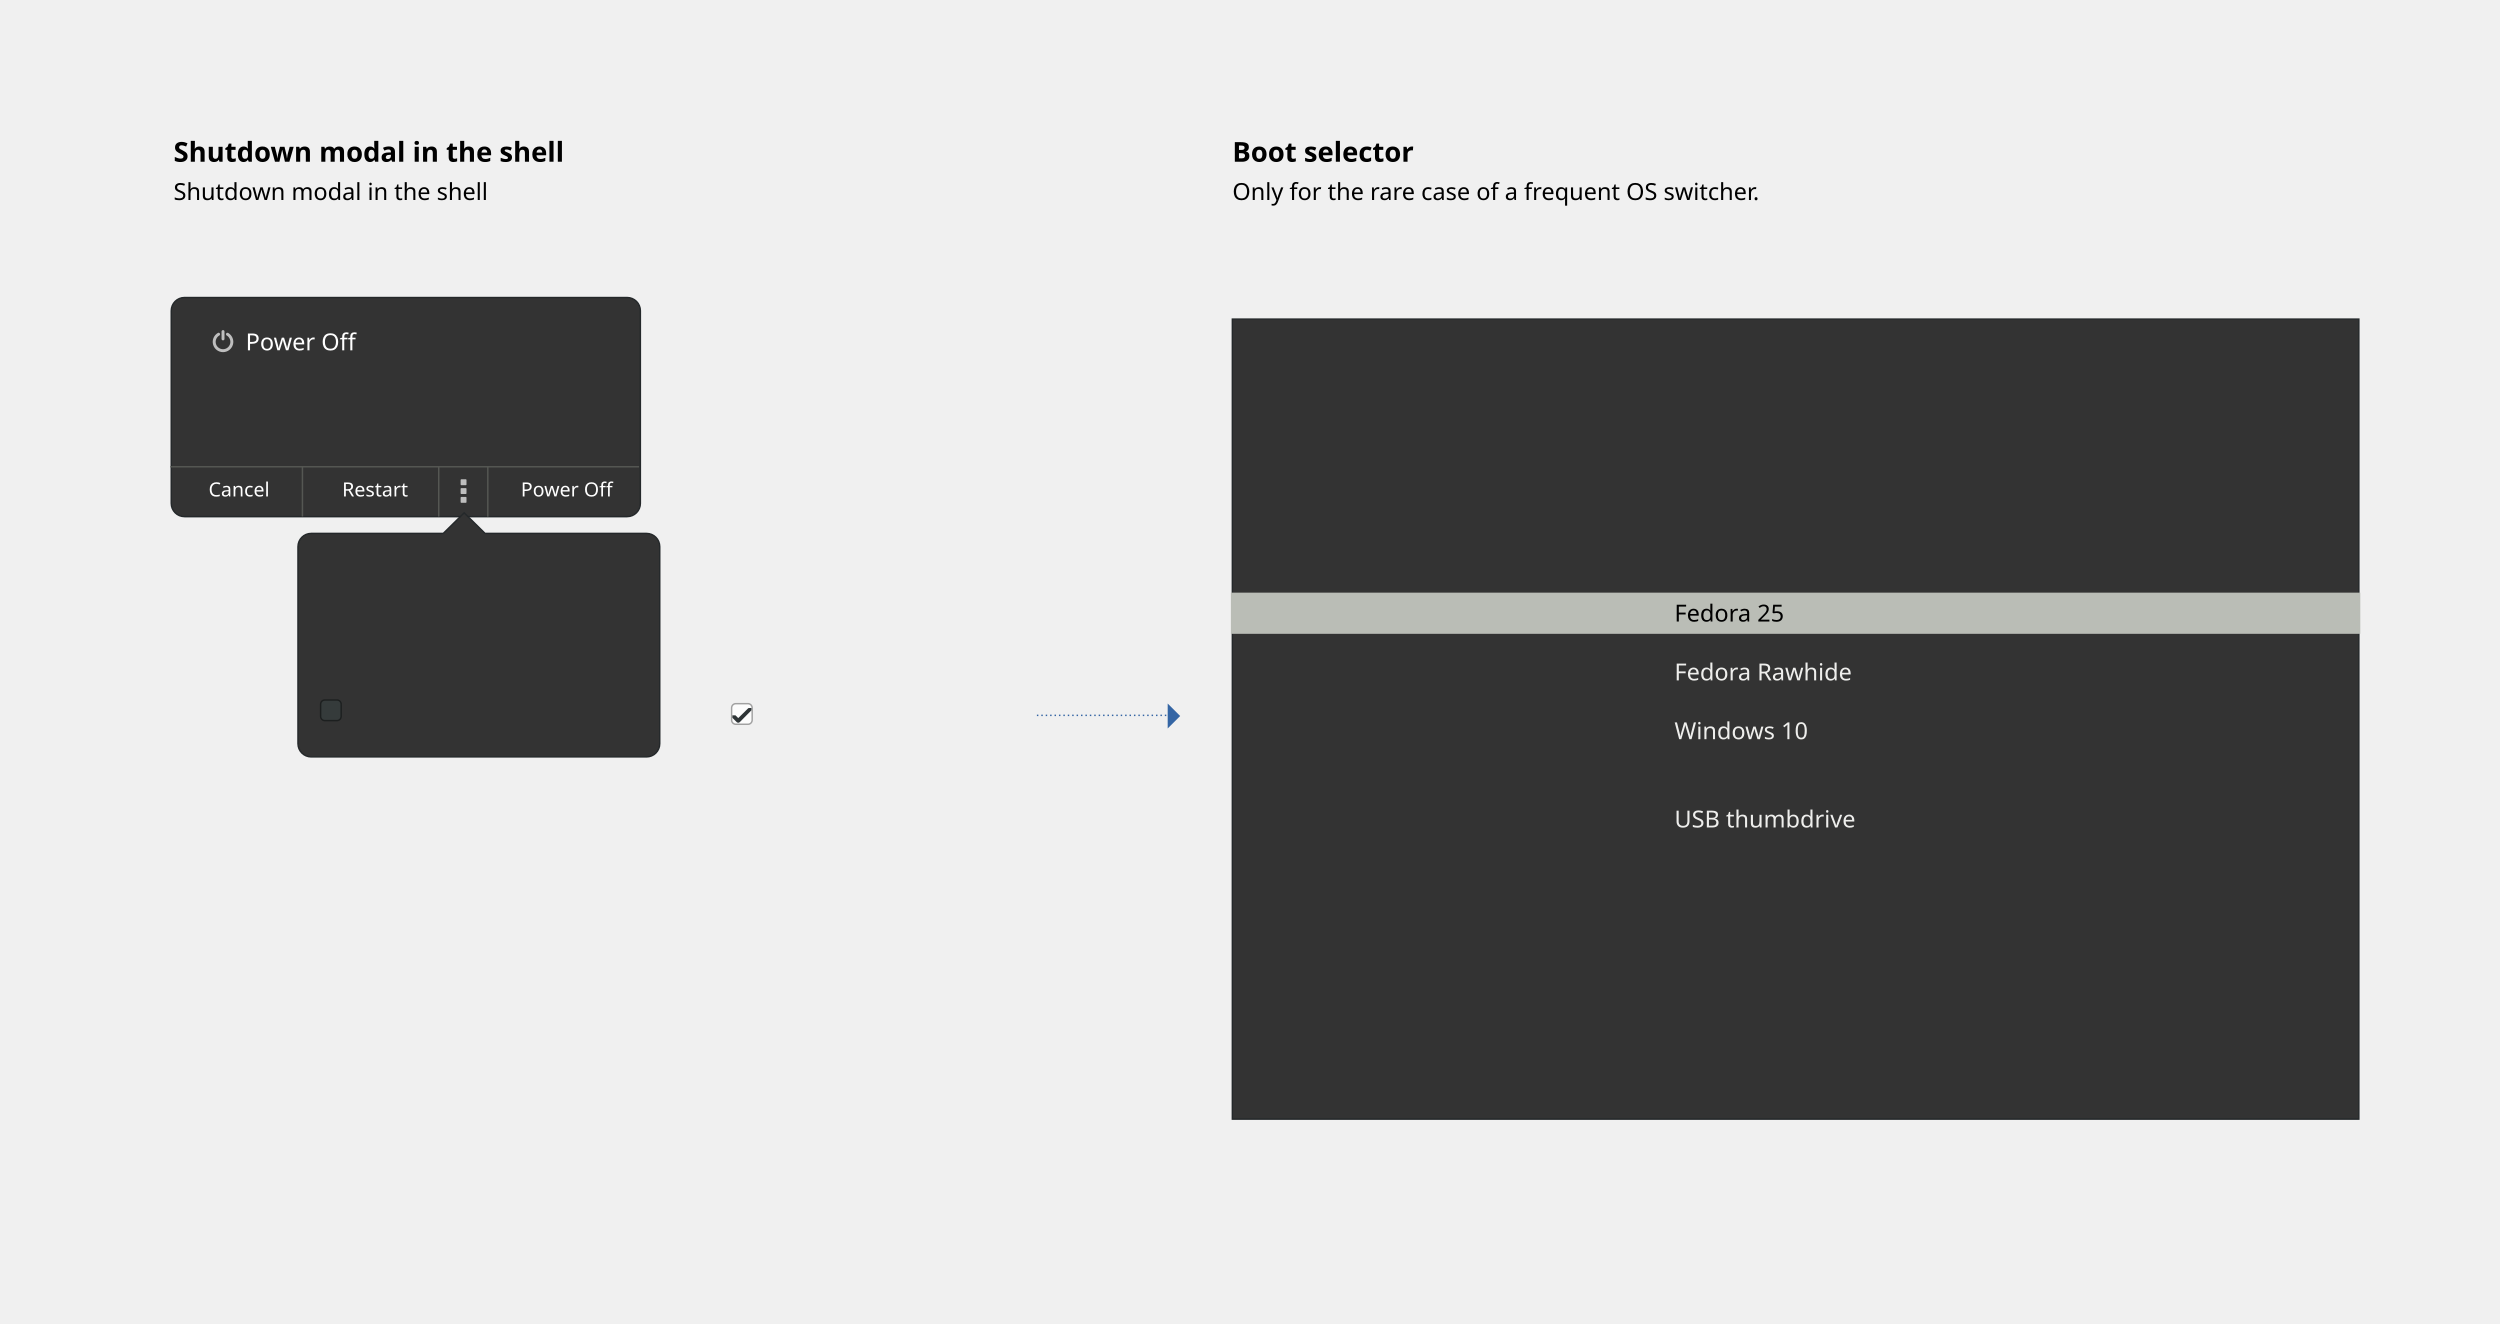
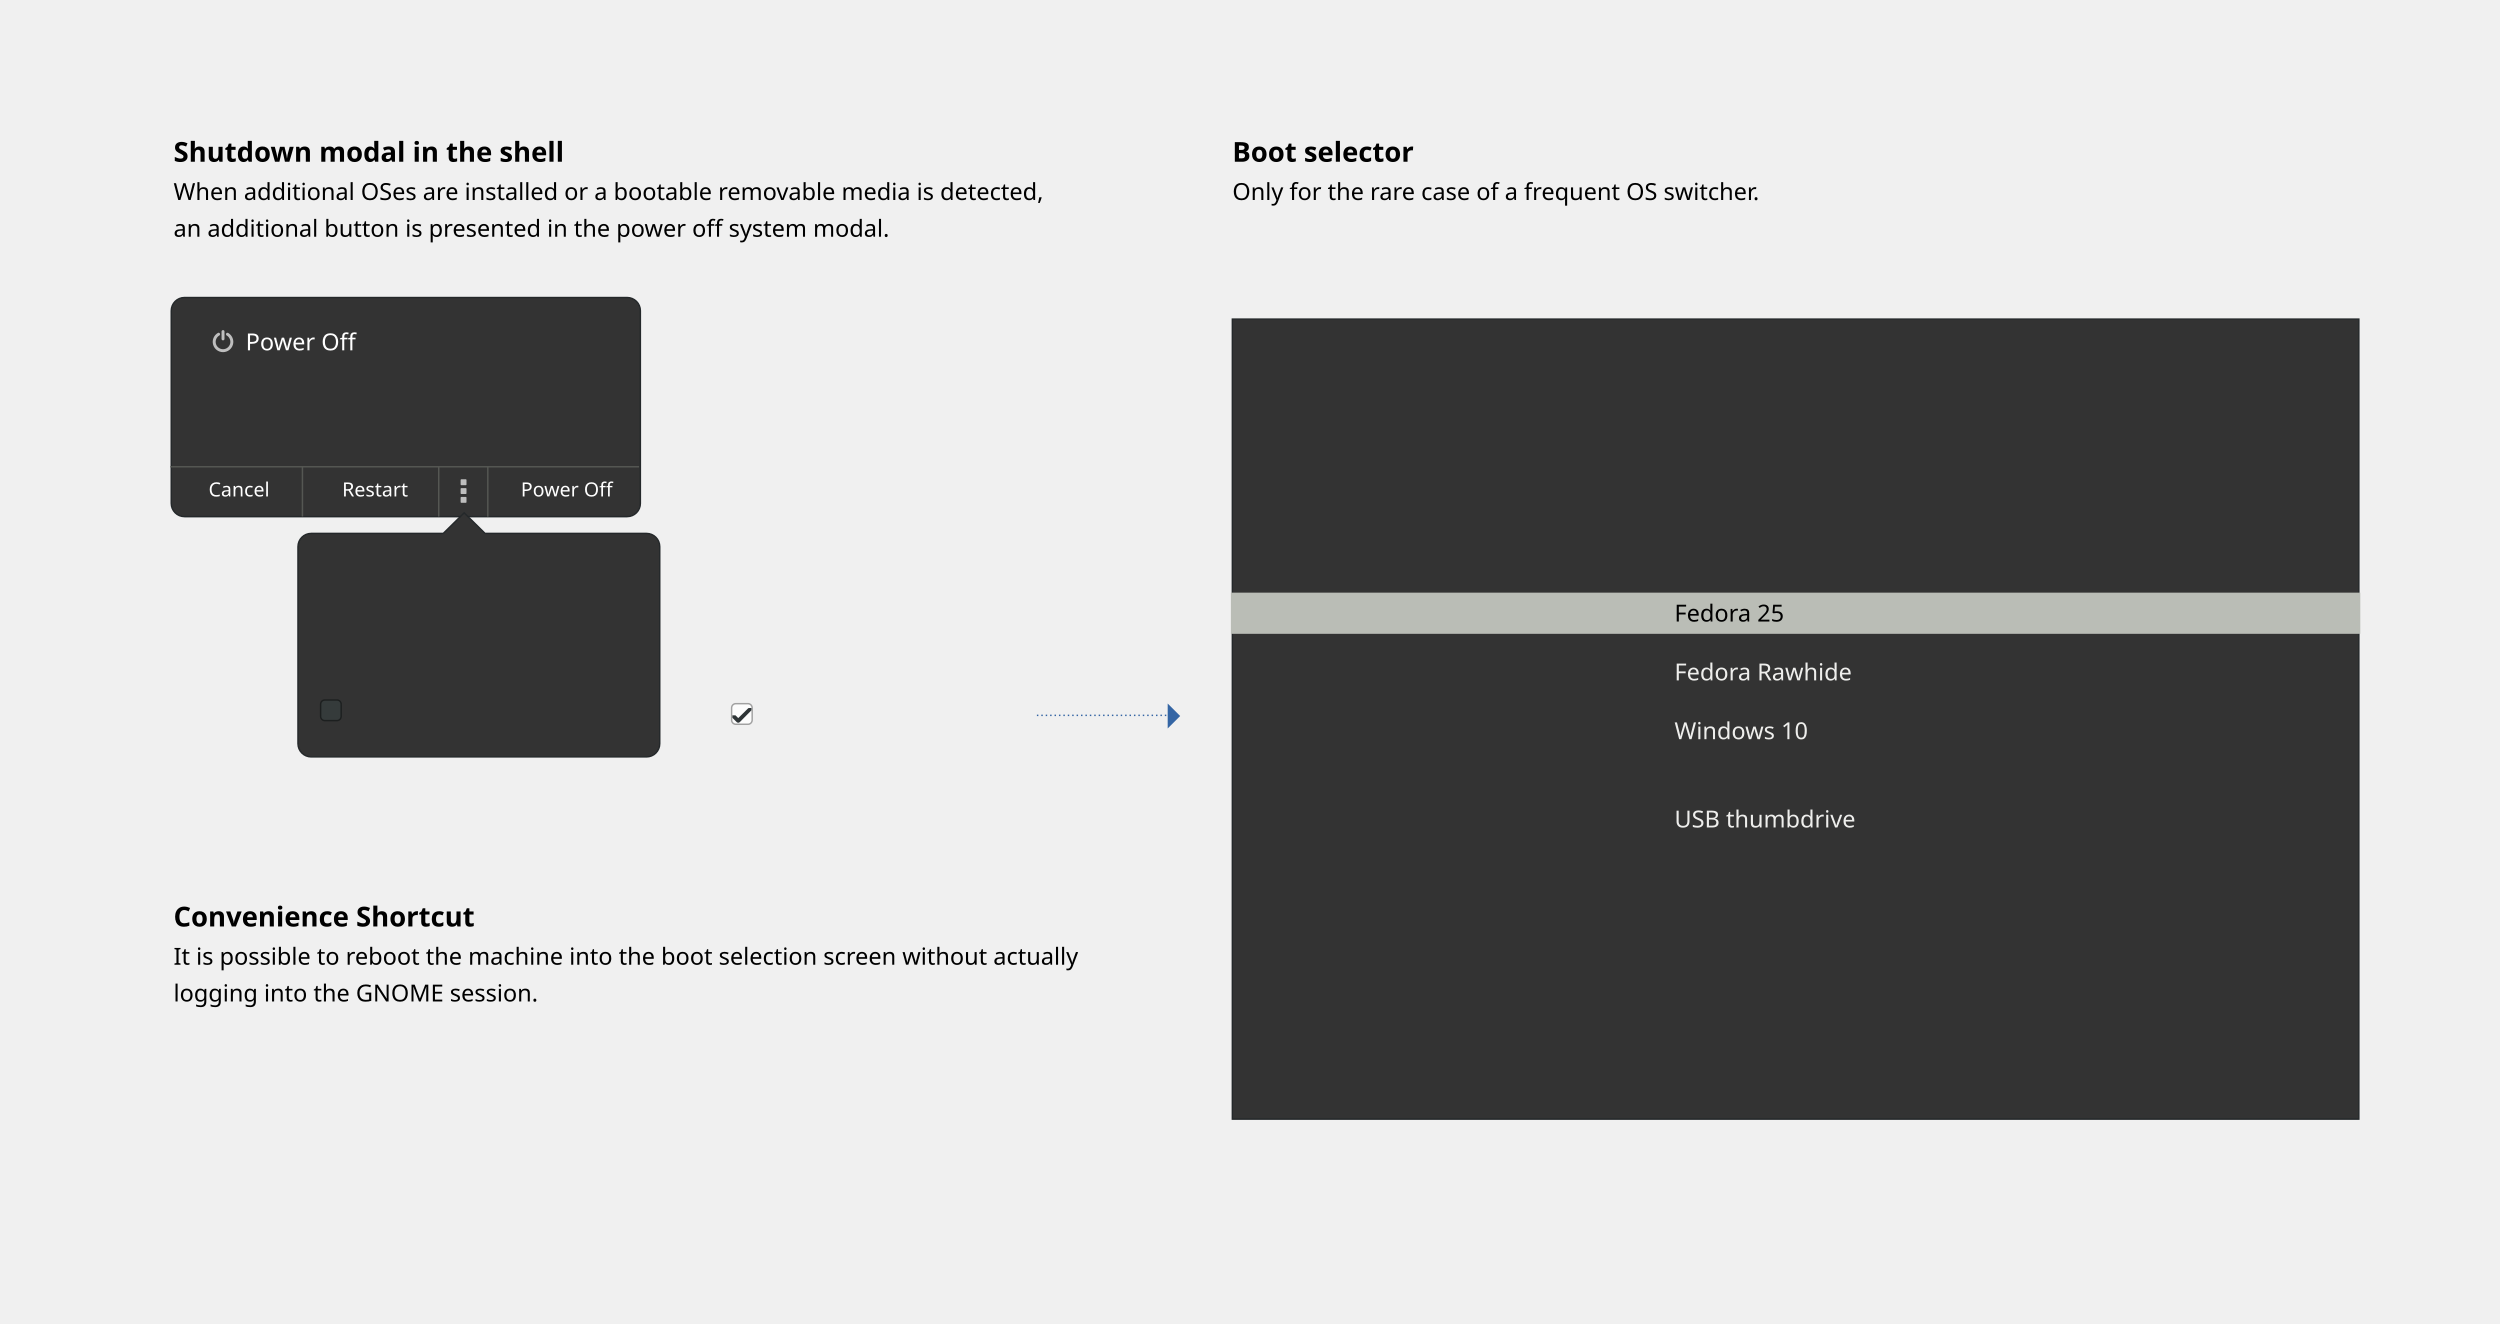
<svg xmlns="http://www.w3.org/2000/svg" xmlns:xlink="http://www.w3.org/1999/xlink" width="1700" height="900" id="svg5653" version="1.1" viewBox="0 0 1700 900">
  <defs id="defs5655">
    <clipPath id="clipPath6259-6-4">
      <rect style="color:#bebebe;display:inline;overflow:visible;visibility:visible;fill:#bebebe;fill-opacity:1;stroke:none;stroke-width:2;marker:none" width="1.876" height="4.873" id="rect6261-4-9" y="221.502" x="26.999" />
    </clipPath>
    <clipPath id="clipPath6265-33-4">
      <rect style="color:#bebebe;display:inline;overflow:visible;visibility:visible;fill:#bebebe;fill-opacity:1;fill-rule:nonzero;stroke:none;stroke-width:2;marker:none" width="2.898" height="5.216" id="rect6267-6-5" y="221.33" x="26.966" />
    </clipPath>
    <clipPath id="clipPath6279-6-1">
      <rect style="color:#bebebe;display:inline;overflow:visible;visibility:visible;fill:#bebebe;fill-opacity:1;fill-rule:nonzero;stroke:none;stroke-width:2;marker:none" width="3.825" height="6.375" id="rect6281-3-1" y="220.75" x="26.85" />
    </clipPath>
    <clipPath id="clipPath6259-6-4-6">
      <rect style="color:#bebebe;display:inline;overflow:visible;visibility:visible;fill:#bebebe;fill-opacity:1;stroke:none;stroke-width:2;marker:none" width="1.876" height="4.873" id="rect6261-4-9-9" y="221.502" x="26.999" />
    </clipPath>
    <clipPath id="clipPath6265-33-4-3">
      <rect style="color:#bebebe;display:inline;overflow:visible;visibility:visible;fill:#bebebe;fill-opacity:1;fill-rule:nonzero;stroke:none;stroke-width:2;marker:none" width="2.898" height="5.216" id="rect6267-6-5-6" y="221.33" x="26.966" />
    </clipPath>
    <clipPath id="clipPath6279-6-1-9">
      <rect style="color:#bebebe;display:inline;overflow:visible;visibility:visible;fill:#bebebe;fill-opacity:1;fill-rule:nonzero;stroke:none;stroke-width:2;marker:none" width="3.825" height="6.375" id="rect6281-3-1-8" y="220.75" x="26.85" />
    </clipPath>
    <linearGradient xlink:href="#linearGradient54928-6-8-0" id="linearGradient62977-8-4" gradientUnits="userSpaceOnUse" gradientTransform="matrix(1.591837,0,0,0.8571429,-256.5612,59.07143)" x1="479" y1="392" x2="479" y2="380" />
    <linearGradient id="linearGradient54928-6-8-0">
      <stop id="stop54930-6-8-0" offset="0" style="stop-color:#fefefe;stop-opacity:1" />
      <stop id="stop54932-2-2-7" offset="1" style="stop-color:#f1f1f1;stop-opacity:1" />
    </linearGradient>
    <linearGradient xlink:href="#linearGradient62991-9-6" id="linearGradient62979-8-1" gradientUnits="userSpaceOnUse" gradientTransform="matrix(1.306667,0,0,1,-197.6467,0)" x1="702.59" y1="484.494" x2="702.59" y2="507.427" />
    <linearGradient id="linearGradient62991-9-6">
      <stop style="stop-color:#589fe9;stop-opacity:1" offset="0" id="stop62993-6-9" />
      <stop style="stop-color:#a3cefe;stop-opacity:1" offset="1" id="stop62995-1-6" />
    </linearGradient>
    <linearGradient xlink:href="#linearGradient62852-6-5" id="linearGradient62981-1-1" gradientUnits="userSpaceOnUse" gradientTransform="matrix(1.285714,0,0,1,-233.4286,0)" x1="740" y1="486.105" x2="740" y2="505.32" />
    <linearGradient id="linearGradient62852-6-5">
      <stop id="stop62854-6-7" offset="0" style="stop-color:#ffffff;stop-opacity:1" />
      <stop style="stop-color:#eeeeec;stop-opacity:1" offset="0.977" id="stop62858-8-0" />
      <stop id="stop62860-5-3" offset="1" style="stop-color:#f5f5f4;stop-opacity:1" />
    </linearGradient>
    <linearGradient xlink:href="#linearGradient54928-6-8-0" id="linearGradient6173" gradientUnits="userSpaceOnUse" gradientTransform="matrix(1.591837,0,0,0.8571429,-256.5612,59.07143)" x1="479" y1="392" x2="479" y2="380" />
    <linearGradient xlink:href="#linearGradient62991-9-6" id="linearGradient6175" gradientUnits="userSpaceOnUse" gradientTransform="matrix(1.306667,0,0,1,-197.6467,0)" x1="702.59" y1="484.494" x2="702.59" y2="507.427" />
    <linearGradient xlink:href="#linearGradient62852-6-5" id="linearGradient6177" gradientUnits="userSpaceOnUse" gradientTransform="matrix(1.285714,0,0,1,-233.4286,0)" x1="740" y1="486.105" x2="740" y2="505.32" />
  </defs>
  <g id="layer1" transform="translate(0,-152.3622)">
    <rect ry="9" rx="9" y="354.672" x="116.45" height="149" width="319" id="rect18063" style="display:inline;opacity:1;fill:#333333;fill-opacity:1;stroke:#24282a;stroke-width:1;stroke-linecap:butt;stroke-linejoin:miter;stroke-miterlimit:4;stroke-dasharray:none;stroke-dashoffset:0;stroke-opacity:1" />
    <flowRoot xml:space="preserve" id="flowRoot16671" style="color:#000000;font-style:normal;font-variant:normal;font-weight:normal;font-stretch:normal;font-size:13.333px;line-height:25px;font-family:Cantarell;-inkscape-font-specification:'Cantarell, Normal';font-variant-ligatures:normal;font-variant-caps:normal;font-variant-numeric:normal;font-feature-settings:normal;text-indent:0;text-align:start;text-decoration:none;text-decoration-line:none;letter-spacing:0px;word-spacing:0px;text-transform:none;writing-mode:lr-tb;direction:ltr;baseline-shift:baseline;text-anchor:start;display:inline;overflow:visible;visibility:visible;fill:#eeeeec;fill-opacity:1;fill-rule:nonzero;stroke:none;stroke-width:1;stroke-linecap:butt;stroke-linejoin:miter;stroke-opacity:1;marker:none;marker-start:none;marker-mid:none;marker-end:none;enable-background:accumulate" transform="translate(-131.7948,225.4075)">
      <flowRegion id="flowRegion16673" style="font-style:normal;font-variant:normal;font-weight:normal;font-stretch:normal;font-size:13.333px;font-family:Cantarell;-inkscape-font-specification:'Cantarell, Normal';font-variant-ligatures:normal;font-variant-caps:normal;font-variant-numeric:normal;font-feature-settings:normal;text-align:start;writing-mode:lr-tb;text-anchor:start;fill:#eeeeec">
        <rect id="rect16675" width="265.825" height="57.277" x="276.105" y="173.359" style="font-style:normal;font-variant:normal;font-weight:normal;font-stretch:normal;font-size:13.333px;font-family:Cantarell;-inkscape-font-specification:'Cantarell, Normal';font-variant-ligatures:normal;font-variant-caps:normal;font-variant-numeric:normal;font-feature-settings:normal;text-align:start;writing-mode:lr-tb;text-anchor:start;fill:#eeeeec" />
      </flowRegion>
      <flowPara id="flowPara16677">This system will power off automatically in 60 seconds.</flowPara>
    </flowRoot>
    <g style="display:inline" id="g4692-3" transform="translate(103.6535,-311.1787)">
      <rect width="16" height="16" rx="0.144" ry="0.151" x="40" y="688" id="rect10837-3-0" style="color:#bebebe;display:inline;overflow:visible;visibility:visible;fill:none;stroke:none;stroke-width:1;marker:none;enable-background:new" />
      <path style="color:#000000;display:inline;overflow:visible;visibility:visible;fill:none;stroke:#bebebe;stroke-width:2.334;stroke-linecap:round;stroke-miterlimit:4;stroke-dasharray:none;stroke-opacity:1;marker:none;enable-background:accumulate" id="path3869-2" d="m 51.523,689.951 a 7,7 0 0 1 3.233,7.878 7,7 0 0 1 -6.767,5.17 7,7 0 0 1 -6.752,-5.19 7,7 0 0 1 3.256,-7.869" transform="matrix(0.8569427,0,0,0.8571428,6.866749,99.42864)" />
      <path style="fill:none;stroke:#bebebe;stroke-width:2;stroke-linecap:round;stroke-linejoin:miter;stroke-miterlimit:4;stroke-dasharray:none;stroke-opacity:1" d="m 48,689 v 5" id="path4710" />
    </g>
    <text xml:space="preserve" style="color:#000000;font-style:normal;font-variant:normal;font-weight:normal;font-stretch:normal;font-size:16px;line-height:25px;font-family:Cantarell;-inkscape-font-specification:Cantarell;text-indent:0;text-align:start;text-decoration:none;text-decoration-line:none;letter-spacing:0px;word-spacing:0px;text-transform:none;writing-mode:lr-tb;direction:ltr;baseline-shift:baseline;text-anchor:start;display:inline;overflow:visible;visibility:visible;fill:#ffffff;fill-opacity:1;fill-rule:nonzero;stroke:none;stroke-width:1;stroke-linecap:butt;stroke-linejoin:miter;stroke-opacity:1;marker:none;marker-start:none;marker-mid:none;marker-end:none;enable-background:accumulate" x="167.043" y="390.581" id="text23227">
      <tspan id="tspan23225" x="167.043" y="390.581">Power Off</tspan>
    </text>
    <text xml:space="preserve" style="color:#000000;font-style:normal;font-variant:normal;font-weight:normal;font-stretch:normal;font-size:13.333px;line-height:25px;font-family:Cantarell;-inkscape-font-specification:'Cantarell, Normal';font-variant-ligatures:normal;font-variant-caps:normal;font-variant-numeric:normal;font-feature-settings:normal;text-indent:0;text-align:start;text-decoration:none;text-decoration-line:none;letter-spacing:0px;word-spacing:0px;text-transform:none;writing-mode:lr-tb;direction:ltr;baseline-shift:baseline;text-anchor:start;display:inline;overflow:visible;visibility:visible;fill:#ffffff;fill-opacity:1;fill-rule:nonzero;stroke:none;stroke-width:1;stroke-linecap:butt;stroke-linejoin:miter;stroke-opacity:1;marker:none;marker-start:none;marker-mid:none;marker-end:none;enable-background:accumulate" x="141.809" y="489.948" id="text23233">
      <tspan id="tspan23231" x="141.809" y="489.948">Cancel</tspan>
    </text>
    <text id="text23237" y="489.948" x="232.662" style="color:#000000;font-style:normal;font-variant:normal;font-weight:normal;font-stretch:normal;font-size:13.333px;line-height:25px;font-family:Cantarell;-inkscape-font-specification:'Cantarell, Normal';font-variant-ligatures:normal;font-variant-caps:normal;font-variant-numeric:normal;font-feature-settings:normal;text-indent:0;text-align:start;text-decoration:none;text-decoration-line:none;letter-spacing:0px;word-spacing:0px;text-transform:none;writing-mode:lr-tb;direction:ltr;baseline-shift:baseline;text-anchor:start;display:inline;overflow:visible;visibility:visible;fill:#ffffff;fill-opacity:1;fill-rule:nonzero;stroke:none;stroke-width:1;stroke-linecap:butt;stroke-linejoin:miter;stroke-opacity:1;marker:none;marker-start:none;marker-mid:none;marker-end:none;enable-background:accumulate" xml:space="preserve">
      <tspan y="489.948" x="232.662" id="tspan23235">Restart</tspan>
    </text>
    <text xml:space="preserve" style="color:#000000;font-style:normal;font-variant:normal;font-weight:normal;font-stretch:normal;font-size:13.333px;line-height:25px;font-family:Cantarell;-inkscape-font-specification:'Cantarell, Normal';font-variant-ligatures:normal;font-variant-caps:normal;font-variant-numeric:normal;font-feature-settings:normal;text-indent:0;text-align:start;text-decoration:none;text-decoration-line:none;letter-spacing:0px;word-spacing:0px;text-transform:none;writing-mode:lr-tb;direction:ltr;baseline-shift:baseline;text-anchor:start;display:inline;overflow:visible;visibility:visible;fill:#ffffff;fill-opacity:1;fill-rule:nonzero;stroke:none;stroke-width:1;stroke-linecap:butt;stroke-linejoin:miter;stroke-opacity:1;marker:none;marker-start:none;marker-mid:none;marker-end:none;enable-background:accumulate" x="354.168" y="489.948" id="text23241">
      <tspan id="tspan23239" x="354.168" y="489.948">Power Off</tspan>
    </text>
    <g id="g20586" transform="translate(287.2238,202.276)" style="display:inline">
      <rect style="color:#bebebe;display:inline;overflow:visible;visibility:visible;fill:none;stroke:none;stroke-width:1;marker:none" id="rect20588" width="16" height="16" x="20" y="276" />
      <rect style="color:#000000;display:inline;overflow:visible;visibility:visible;fill:#bebebe;fill-opacity:1;fill-rule:nonzero;stroke:none;stroke-width:1;marker:none;enable-background:new" id="rect20592" width="4" height="4" x="26" y="276" rx="0.385" ry="0.502" />
      <rect ry="0.502" rx="0.385" y="282" x="26" height="4" width="4" id="rect16730" style="color:#000000;display:inline;overflow:visible;visibility:visible;fill:#bebebe;fill-opacity:1;fill-rule:nonzero;stroke:none;stroke-width:1;marker:none;enable-background:new" />
      <rect style="color:#000000;display:inline;overflow:visible;visibility:visible;fill:#bebebe;fill-opacity:1;fill-rule:nonzero;stroke:none;stroke-width:1;marker:none;enable-background:new" id="rect16732" width="4" height="4" x="26" y="288" rx="0.385" ry="0.502" />
    </g>
    <g transform="translate(-133.7948,88.01726)" id="g23280" style="stroke:#555753">
      <path id="path23229" d="M 249.67,381.747 H 568.365" style="color:#000000;clip-rule:nonzero;display:inline;overflow:visible;visibility:visible;opacity:1;isolation:auto;mix-blend-mode:normal;color-interpolation:sRGB;color-interpolation-filters:linearRGB;solid-color:#000000;solid-opacity:1;fill:#ffffff;fill-opacity:1;fill-rule:nonzero;stroke:#555753;stroke-width:1;stroke-linecap:butt;stroke-linejoin:miter;stroke-miterlimit:4;stroke-dasharray:none;stroke-dashoffset:0;stroke-opacity:1;marker:none;marker-start:none;marker-mid:none;marker-end:none;paint-order:normal;color-rendering:auto;image-rendering:auto;shape-rendering:auto;text-rendering:auto;enable-background:accumulate" />
      <path id="path23270" d="M 339.456,381.724 V 415.54" style="color:#000000;clip-rule:nonzero;display:inline;overflow:visible;visibility:visible;opacity:1;isolation:auto;mix-blend-mode:normal;color-interpolation:sRGB;color-interpolation-filters:linearRGB;solid-color:#000000;solid-opacity:1;fill:#ffffff;fill-opacity:1;fill-rule:nonzero;stroke:#555753;stroke-width:1;stroke-linecap:butt;stroke-linejoin:miter;stroke-miterlimit:4;stroke-dasharray:none;stroke-dashoffset:0;stroke-opacity:1;marker:none;marker-start:none;marker-mid:none;marker-end:none;paint-order:normal;color-rendering:auto;image-rendering:auto;shape-rendering:auto;text-rendering:auto;enable-background:accumulate" />
      <path id="path23272" d="M 432.145,381.789 V 415.605" style="color:#000000;clip-rule:nonzero;display:inline;overflow:visible;visibility:visible;opacity:1;isolation:auto;mix-blend-mode:normal;color-interpolation:sRGB;color-interpolation-filters:linearRGB;solid-color:#000000;solid-opacity:1;fill:#ffffff;fill-opacity:1;fill-rule:nonzero;stroke:#555753;stroke-width:1;stroke-linecap:butt;stroke-linejoin:miter;stroke-miterlimit:4;stroke-dasharray:none;stroke-dashoffset:0;stroke-opacity:1;marker:none;marker-start:none;marker-mid:none;marker-end:none;paint-order:normal;color-rendering:auto;image-rendering:auto;shape-rendering:auto;text-rendering:auto;enable-background:accumulate" />
      <path id="path23274" d="m 465.502,381.724 v 33.946" style="color:#000000;clip-rule:nonzero;display:inline;overflow:visible;visibility:visible;opacity:1;isolation:auto;mix-blend-mode:normal;color-interpolation:sRGB;color-interpolation-filters:linearRGB;solid-color:#000000;solid-opacity:1;fill:#ffffff;fill-opacity:1;fill-rule:nonzero;stroke:#555753;stroke-width:1;stroke-linecap:butt;stroke-linejoin:miter;stroke-miterlimit:4;stroke-dasharray:none;stroke-dashoffset:0;stroke-opacity:1;marker:none;marker-start:none;marker-mid:none;marker-end:none;paint-order:normal;color-rendering:auto;image-rendering:auto;shape-rendering:auto;text-rendering:auto;enable-background:accumulate" />
    </g>
    <path id="path22544" d="M 439.625,515.084 H 329.824 l -14.199,-14 -14.199,14 h -89.802 c -4.986,0 -9,4.014 -9,9 V 658.053 c 0,4.986 4.014,9 9,9 h 228 c 4.986,0 9,-4.014 9,-9 V 524.084 c 0,-4.986 -4.014,-9 -9,-9 z" style="display:inline;opacity:1;fill:#333333;fill-opacity:1;stroke:#24282a;stroke-width:1;stroke-linecap:butt;stroke-linejoin:miter;stroke-miterlimit:4;stroke-dasharray:none;stroke-dashoffset:0;stroke-opacity:1" />
    <flowRoot transform="translate(-31.79484,450.4075)" style="color:#000000;font-style:normal;font-variant:normal;font-weight:normal;font-stretch:normal;font-size:13.333px;line-height:25px;font-family:Cantarell;-inkscape-font-specification:'Cantarell, Normal';font-variant-ligatures:normal;font-variant-caps:normal;font-variant-numeric:normal;font-feature-settings:normal;text-indent:0;text-align:start;text-decoration:none;text-decoration-line:none;letter-spacing:0px;word-spacing:0px;text-transform:none;writing-mode:lr-tb;direction:ltr;baseline-shift:baseline;text-anchor:start;display:inline;overflow:visible;visibility:visible;fill:#eeeeec;fill-opacity:1;fill-rule:nonzero;stroke:none;stroke-width:1;stroke-linecap:butt;stroke-linejoin:miter;stroke-opacity:1;marker:none;marker-start:none;marker-mid:none;marker-end:none;enable-background:accumulate" id="flowRoot23413" xml:space="preserve">
      <flowRegion style="font-style:normal;font-variant:normal;font-weight:normal;font-stretch:normal;font-size:13.333px;font-family:Cantarell;-inkscape-font-specification:'Cantarell, Normal';font-variant-ligatures:normal;font-variant-caps:normal;font-variant-numeric:normal;font-feature-settings:normal;text-align:start;writing-mode:lr-tb;text-anchor:start;fill:#eeeeec" id="flowRegion23409">
        <rect style="font-style:normal;font-variant:normal;font-weight:normal;font-stretch:normal;font-size:13.333px;font-family:Cantarell;-inkscape-font-specification:'Cantarell, Normal';font-variant-ligatures:normal;font-variant-caps:normal;font-variant-numeric:normal;font-feature-settings:normal;text-align:start;writing-mode:lr-tb;text-anchor:start;fill:#eeeeec" y="173.359" x="276.105" height="57.277" width="265.825" id="rect23407" />
      </flowRegion>
      <flowPara id="flowPara23411">Always show selection at boot</flowPara>
    </flowRoot>
    <rect rx="2.838" y="628.354" x="218.008" height="14.016" width="13.983" id="rect5147-9-1-5-7-6-5-8" style="color:#000000;display:inline;overflow:visible;visibility:visible;fill:#353b3b;fill-opacity:1;stroke:#1c1f1f;stroke-width:1;stroke-linecap:butt;stroke-linejoin:round;stroke-miterlimit:4;stroke-dasharray:none;stroke-dashoffset:0;stroke-opacity:1;marker:none;enable-background:accumulate" ry="2.884" />
    <flowRoot xml:space="preserve" id="flowRoot23438" style="color:#000000;font-style:normal;font-variant:normal;font-weight:normal;font-stretch:normal;font-size:13.333px;line-height:25px;font-family:Cantarell;-inkscape-font-specification:'Cantarell, Normal';font-variant-ligatures:normal;font-variant-caps:normal;font-variant-numeric:normal;font-feature-settings:normal;text-indent:0;text-align:start;text-decoration:none;text-decoration-line:none;letter-spacing:0px;word-spacing:0px;text-transform:none;writing-mode:lr-tb;direction:ltr;baseline-shift:baseline;text-anchor:start;display:inline;overflow:visible;visibility:visible;fill:#eeeeec;fill-opacity:1;fill-rule:nonzero;stroke:none;stroke-width:1;stroke-linecap:butt;stroke-linejoin:miter;stroke-opacity:1;marker:none;marker-start:none;marker-mid:none;marker-end:none;enable-background:accumulate" transform="translate(-31.79484,410.4075)">
      <flowRegion id="flowRegion23434" style="font-style:normal;font-variant:normal;font-weight:normal;font-stretch:normal;font-size:13.333px;font-family:Cantarell;-inkscape-font-specification:'Cantarell, Normal';font-variant-ligatures:normal;font-variant-caps:normal;font-variant-numeric:normal;font-feature-settings:normal;text-align:start;writing-mode:lr-tb;text-anchor:start;fill:#eeeeec">
        <rect id="rect23432" width="152.825" height="33.277" x="276.105" y="173.359" style="font-style:normal;font-variant:normal;font-weight:normal;font-stretch:normal;font-size:13.333px;font-family:Cantarell;-inkscape-font-specification:'Cantarell, Normal';font-variant-ligatures:normal;font-variant-caps:normal;font-variant-numeric:normal;font-feature-settings:normal;text-align:start;writing-mode:lr-tb;text-anchor:start;fill:#eeeeec" />
      </flowRegion>
      <flowPara id="flowPara23436">Reboot to Windows 10</flowPara>
    </flowRoot>
    <flowRoot transform="translate(-31.79484,384.4075)" style="color:#000000;font-style:normal;font-variant:normal;font-weight:normal;font-stretch:normal;font-size:13.333px;line-height:25px;font-family:Cantarell;-inkscape-font-specification:'Cantarell, Normal';font-variant-ligatures:normal;font-variant-caps:normal;font-variant-numeric:normal;font-feature-settings:normal;text-indent:0;text-align:start;text-decoration:none;text-decoration-line:none;letter-spacing:0px;word-spacing:0px;text-transform:none;writing-mode:lr-tb;direction:ltr;baseline-shift:baseline;text-anchor:start;display:inline;overflow:visible;visibility:visible;fill:#eeeeec;fill-opacity:1;fill-rule:nonzero;stroke:none;stroke-width:1;stroke-linecap:butt;stroke-linejoin:miter;stroke-opacity:1;marker:none;marker-start:none;marker-mid:none;marker-end:none;enable-background:accumulate" id="flowRoot23446" xml:space="preserve">
      <flowRegion style="font-style:normal;font-variant:normal;font-weight:normal;font-stretch:normal;font-size:13.333px;font-family:Cantarell;-inkscape-font-specification:'Cantarell, Normal';font-variant-ligatures:normal;font-variant-caps:normal;font-variant-numeric:normal;font-feature-settings:normal;text-align:start;writing-mode:lr-tb;text-anchor:start;fill:#eeeeec" id="flowRegion23442">
        <rect style="font-style:normal;font-variant:normal;font-weight:normal;font-stretch:normal;font-size:13.333px;font-family:Cantarell;-inkscape-font-specification:'Cantarell, Normal';font-variant-ligatures:normal;font-variant-caps:normal;font-variant-numeric:normal;font-feature-settings:normal;text-align:start;writing-mode:lr-tb;text-anchor:start;fill:#eeeeec" y="173.359" x="276.105" height="34.277" width="166.825" id="rect23440" />
      </flowRegion>
      <flowPara id="flowPara23444">Reboot to Fedora Rawhide</flowPara>
    </flowRoot>
    <flowRoot xml:space="preserve" id="flowRoot23454" style="color:#000000;font-style:normal;font-variant:normal;font-weight:normal;font-stretch:normal;font-size:13.333px;line-height:25px;font-family:Cantarell;-inkscape-font-specification:'Cantarell, Normal';font-variant-ligatures:normal;font-variant-caps:normal;font-variant-numeric:normal;font-feature-settings:normal;text-indent:0;text-align:start;text-decoration:none;text-decoration-line:none;letter-spacing:0px;word-spacing:0px;text-transform:none;writing-mode:lr-tb;direction:ltr;baseline-shift:baseline;text-anchor:start;display:inline;overflow:visible;visibility:visible;fill:#eeeeec;fill-opacity:1;fill-rule:nonzero;stroke:none;stroke-width:1;stroke-linecap:butt;stroke-linejoin:miter;stroke-opacity:1;marker:none;marker-start:none;marker-mid:none;marker-end:none;enable-background:accumulate" transform="translate(-31.79484,358.4075)">
      <flowRegion id="flowRegion23450" style="font-style:normal;font-variant:normal;font-weight:normal;font-stretch:normal;font-size:13.333px;font-family:Cantarell;-inkscape-font-specification:'Cantarell, Normal';font-variant-ligatures:normal;font-variant-caps:normal;font-variant-numeric:normal;font-feature-settings:normal;text-align:start;writing-mode:lr-tb;text-anchor:start;fill:#eeeeec">
        <rect id="rect23448" width="152.825" height="33.277" x="276.105" y="173.359" style="font-style:normal;font-variant:normal;font-weight:normal;font-stretch:normal;font-size:13.333px;font-family:Cantarell;-inkscape-font-specification:'Cantarell, Normal';font-variant-ligatures:normal;font-variant-caps:normal;font-variant-numeric:normal;font-feature-settings:normal;text-align:start;writing-mode:lr-tb;text-anchor:start;fill:#eeeeec" />
      </flowRegion>
      <flowPara id="flowPara23452">Reboot to Fedora 25</flowPara>
    </flowRoot>
    <rect style="color:#000000;clip-rule:nonzero;display:inline;overflow:visible;visibility:visible;opacity:1;isolation:auto;mix-blend-mode:normal;color-interpolation:sRGB;color-interpolation-filters:linearRGB;solid-color:#000000;solid-opacity:1;fill:#333333;fill-opacity:1;fill-rule:nonzero;stroke:#24282a;stroke-width:1;stroke-linecap:butt;stroke-linejoin:miter;stroke-miterlimit:4;stroke-dasharray:none;stroke-dashoffset:0;stroke-opacity:1;marker:none;marker-start:none;marker-mid:none;marker-end:none;paint-order:normal;color-rendering:auto;image-rendering:auto;shape-rendering:auto;text-rendering:auto;enable-background:accumulate" id="rect23505" width="766" height="544" x="838" y="369.362" />
    <rect style="color:#000000;clip-rule:nonzero;display:inline;overflow:visible;visibility:visible;opacity:1;isolation:auto;mix-blend-mode:normal;color-interpolation:sRGB;color-interpolation-filters:linearRGB;solid-color:#000000;solid-opacity:1;fill:#babdb6;fill-opacity:1;fill-rule:nonzero;stroke:none;stroke-width:1;stroke-linecap:butt;stroke-linejoin:miter;stroke-miterlimit:4;stroke-dasharray:none;stroke-dashoffset:0;stroke-opacity:1;marker:none;marker-start:none;marker-mid:none;marker-end:none;paint-order:normal;color-rendering:auto;image-rendering:auto;shape-rendering:auto;text-rendering:auto;enable-background:accumulate" id="rect23523" width="768" height="28" x="837" y="555.362" />
    <text id="text62189" y="575.026" x="1138.622" style="font-style:normal;font-variant:normal;font-weight:normal;font-stretch:normal;font-size:16px;line-height:125%;font-family:Cantarell;-inkscape-font-specification:Cantarell;text-align:start;letter-spacing:0px;word-spacing:0px;writing-mode:lr-tb;text-anchor:start;display:inline;overflow:visible;fill:#000000;fill-opacity:1;stroke:none;stroke-width:0.446" xml:space="preserve">
      <tspan style="fill:#000000;stroke-width:0.446" y="575.026" x="1138.622" id="tspan62191">Fedora 25</tspan>
    </text>
    <text xml:space="preserve" style="color:#000000;font-style:normal;font-variant:normal;font-weight:normal;font-stretch:normal;font-size:16px;line-height:125%;font-family:Cantarell;-inkscape-font-specification:Cantarell;text-indent:0;text-align:start;text-decoration:none;text-decoration-line:none;letter-spacing:0px;word-spacing:0px;text-transform:none;writing-mode:lr-tb;direction:ltr;baseline-shift:baseline;text-anchor:start;display:inline;overflow:visible;visibility:visible;fill:#eeeeec;fill-opacity:1;fill-rule:nonzero;stroke:none;stroke-width:0.446;marker:none;enable-background:accumulate" x="1138.622" y="615.026" id="text62193">
      <tspan style="stroke-width:0.446" id="tspan62195" x="1138.622" y="615.026">Fedora Rawhide</tspan>
    </text>
    <text id="text62197" y="655.026" x="1138.622" style="color:#000000;font-style:normal;font-variant:normal;font-weight:normal;font-stretch:normal;font-size:16px;line-height:125%;font-family:Cantarell;-inkscape-font-specification:Cantarell;text-indent:0;text-align:start;text-decoration:none;text-decoration-line:none;letter-spacing:0px;word-spacing:0px;text-transform:none;writing-mode:lr-tb;direction:ltr;baseline-shift:baseline;text-anchor:start;display:inline;overflow:visible;visibility:visible;fill:#eeeeec;fill-opacity:1;fill-rule:nonzero;stroke:none;stroke-width:0.446;marker:none;enable-background:accumulate" xml:space="preserve">
      <tspan style="stroke-width:0.446" y="655.026" x="1138.622" id="tspan62199">Windows 10</tspan>
    </text>
    <text xml:space="preserve" style="color:#000000;font-style:normal;font-variant:normal;font-weight:bold;font-stretch:normal;font-size:18.667px;line-height:25px;font-family:Cantarell;-inkscape-font-specification:'Cantarell, Bold';font-variant-ligatures:normal;font-variant-caps:normal;font-variant-numeric:normal;font-feature-settings:normal;text-indent:0;text-align:start;text-decoration:none;text-decoration-line:none;letter-spacing:0px;word-spacing:0px;text-transform:none;writing-mode:lr-tb;direction:ltr;baseline-shift:baseline;text-anchor:start;display:inline;overflow:visible;visibility:visible;fill:#000000;fill-opacity:1;fill-rule:nonzero;stroke:none;stroke-width:1;stroke-linecap:butt;stroke-linejoin:miter;stroke-opacity:1;marker:none;marker-start:none;marker-mid:none;marker-end:none;enable-background:accumulate" x="118" y="262.362" id="text23527">
      <tspan id="tspan23525" x="118" y="262.362">Shutdown modal in the shell</tspan>
    </text>
    <text id="text23531" y="262.362" x="838" style="color:#000000;font-style:normal;font-variant:normal;font-weight:bold;font-stretch:normal;font-size:18.667px;line-height:25px;font-family:Cantarell;-inkscape-font-specification:'Cantarell, Bold';font-variant-ligatures:normal;font-variant-caps:normal;font-variant-numeric:normal;font-feature-settings:normal;text-indent:0;text-align:start;text-decoration:none;text-decoration-line:none;letter-spacing:0px;word-spacing:0px;text-transform:none;writing-mode:lr-tb;direction:ltr;baseline-shift:baseline;text-anchor:start;display:inline;overflow:visible;visibility:visible;fill:#000000;fill-opacity:1;fill-rule:nonzero;stroke:none;stroke-width:1;stroke-linecap:butt;stroke-linejoin:miter;stroke-opacity:1;marker:none;marker-start:none;marker-mid:none;marker-end:none;enable-background:accumulate" xml:space="preserve">
      <tspan y="262.362" x="838" id="tspan23529">Boot selector</tspan>
    </text>
    <text id="text23535" y="288.362" x="118" style="color:#000000;font-style:normal;font-variant:normal;font-weight:normal;font-stretch:normal;font-size:16px;line-height:25px;font-family:Cantarell;-inkscape-font-specification:Cantarell;text-indent:0;text-align:start;text-decoration:none;text-decoration-line:none;letter-spacing:0px;word-spacing:0px;text-transform:none;writing-mode:lr-tb;direction:ltr;baseline-shift:baseline;text-anchor:start;display:inline;overflow:visible;visibility:visible;fill:#000000;fill-opacity:1;fill-rule:nonzero;stroke:none;stroke-width:1;stroke-linecap:butt;stroke-linejoin:miter;stroke-opacity:1;marker:none;marker-start:none;marker-mid:none;marker-end:none;enable-background:accumulate" xml:space="preserve">
-       <tspan y="288.362" x="118" id="tspan23533">Shutdown modal in the shell</tspan>
+       <tspan y="288.362" x="118" id="tspan23533">When additional OSes are installed or a bootable removable media is detected,</tspan>
+       <tspan y="313.362" x="118" id="tspan23605">an additional button is presented in the power off system modal.</tspan>
    </text>
    <text xml:space="preserve" style="color:#000000;font-style:normal;font-variant:normal;font-weight:normal;font-stretch:normal;font-size:16px;line-height:25px;font-family:Cantarell;-inkscape-font-specification:Cantarell;text-indent:0;text-align:start;text-decoration:none;text-decoration-line:none;letter-spacing:0px;word-spacing:0px;text-transform:none;writing-mode:lr-tb;direction:ltr;baseline-shift:baseline;text-anchor:start;display:inline;overflow:visible;visibility:visible;fill:#000000;fill-opacity:1;fill-rule:nonzero;stroke:none;stroke-width:1;stroke-linecap:butt;stroke-linejoin:miter;stroke-opacity:1;marker:none;marker-start:none;marker-mid:none;marker-end:none;enable-background:accumulate" x="838" y="288.362" id="text23539">
      <tspan id="tspan23537" x="838" y="288.362">Only for the rare case of a frequent OS switcher.</tspan>
    </text>
    <flowRoot xml:space="preserve" id="flowRoot23547" style="color:#000000;font-style:normal;font-variant:normal;font-weight:normal;font-stretch:normal;font-size:13.333px;line-height:25px;font-family:Cantarell;-inkscape-font-specification:'Cantarell, Normal';font-variant-ligatures:normal;font-variant-caps:normal;font-variant-numeric:normal;font-feature-settings:normal;text-indent:0;text-align:start;text-decoration:none;text-decoration-line:none;letter-spacing:0px;word-spacing:0px;text-transform:none;writing-mode:lr-tb;direction:ltr;baseline-shift:baseline;text-anchor:start;display:inline;overflow:visible;visibility:visible;fill:#000000;fill-opacity:1;fill-rule:nonzero;stroke:none;stroke-width:1;stroke-linecap:butt;stroke-linejoin:miter;stroke-opacity:1;marker:none;marker-start:none;marker-mid:none;marker-end:none;enable-background:accumulate" transform="translate(241.2052,453.4075)">
      <flowRegion id="flowRegion23543" style="font-style:normal;font-variant:normal;font-weight:normal;font-stretch:normal;font-size:13.333px;font-family:Cantarell;-inkscape-font-specification:'Cantarell, Normal';font-variant-ligatures:normal;font-variant-caps:normal;font-variant-numeric:normal;font-feature-settings:normal;text-align:start;writing-mode:lr-tb;text-anchor:start;fill:#000000">
        <rect id="rect23541" width="265.825" height="57.277" x="276.105" y="173.359" style="font-style:normal;font-variant:normal;font-weight:normal;font-stretch:normal;font-size:13.333px;font-family:Cantarell;-inkscape-font-specification:'Cantarell, Normal';font-variant-ligatures:normal;font-variant-caps:normal;font-variant-numeric:normal;font-feature-settings:normal;text-align:start;writing-mode:lr-tb;text-anchor:start;fill:#000000" />
      </flowRegion>
      <flowPara id="flowPara23545">Always show selection at boot</flowPara>
    </flowRoot>
    <g id="use5994" style="display:inline" transform="translate(479.9963,599.9931)">
      <rect transform="matrix(0.4730478,0,0,0.4807373,-6.360704,-29.39622)" rx="6" y="125.346" x="50.44" height="29.154" width="29.56" id="rect23584" style="color:#000000;display:inline;overflow:visible;visibility:visible;fill:#fcfcfc;fill-opacity:1;fill-rule:nonzero;stroke:#a1a1a1;stroke-width:2.097;stroke-linecap:butt;stroke-linejoin:round;stroke-miterlimit:4;stroke-dasharray:none;stroke-dashoffset:0;stroke-opacity:1;marker:none;enable-background:accumulate" ry="6" />
    </g>
    <g transform="matrix(0.9930287,0,0,0.9962075,458.4167,602.5767)" style="display:inline" id="use5736">
      <path style="color:#000000;font-style:normal;font-variant:normal;font-weight:normal;font-stretch:normal;font-size:medium;line-height:normal;font-family:sans-serif;-inkscape-font-specification:sans-serif;text-indent:0;text-align:start;text-decoration:none;text-decoration-line:none;letter-spacing:normal;word-spacing:normal;text-transform:none;writing-mode:lr-tb;direction:ltr;baseline-shift:baseline;text-anchor:start;display:inline;overflow:visible;visibility:visible;fill:#2e3436;fill-opacity:1;stroke:none;stroke-width:3;marker:none;enable-background:accumulate" d="m 50.868,31.38 -6.981,6.843 -1.872,-1.873 -2.138,-0.016 0.011,1.699 2.937,2.938 c 0.587,0.587 1.538,0.587 2.124,0 l 7.996,-8.078 0.002,-1.571 z" id="path23580" />
    </g>
    <path style="color:#000000;clip-rule:nonzero;display:inline;overflow:visible;visibility:visible;opacity:1;isolation:auto;mix-blend-mode:normal;color-interpolation:sRGB;color-interpolation-filters:linearRGB;solid-color:#000000;solid-opacity:1;fill:#000000;fill-opacity:1;fill-rule:nonzero;stroke:#3465a4;stroke-width:1;stroke-linecap:butt;stroke-linejoin:miter;stroke-miterlimit:4;stroke-dasharray:1, 2;stroke-dashoffset:0;stroke-opacity:1;marker:none;marker-start:none;marker-mid:none;marker-end:none;paint-order:normal;color-rendering:auto;image-rendering:auto;shape-rendering:auto;text-rendering:auto;enable-background:accumulate" d="m 705.088,638.804 h 90" id="path23596" />
    <path style="color:#000000;clip-rule:nonzero;display:inline;overflow:visible;visibility:visible;opacity:1;isolation:auto;mix-blend-mode:normal;color-interpolation:sRGB;color-interpolation-filters:linearRGB;solid-color:#000000;solid-opacity:1;fill:#3465a4;fill-opacity:1;fill-rule:nonzero;stroke:none;stroke-width:1;stroke-linecap:butt;stroke-linejoin:miter;stroke-miterlimit:4;stroke-dasharray:none;stroke-dashoffset:0;stroke-opacity:1;marker:none;marker-start:none;marker-mid:none;marker-end:none;paint-order:normal;color-rendering:auto;image-rendering:auto;shape-rendering:auto;text-rendering:auto;enable-background:accumulate" d="m 794.028,630.756 8.485,8.485 -8.485,8.485 z" id="rect23598" />
    <text xml:space="preserve" style="color:#000000;font-style:normal;font-variant:normal;font-weight:normal;font-stretch:normal;font-size:16px;line-height:125%;font-family:Cantarell;-inkscape-font-specification:Cantarell;text-indent:0;text-align:start;text-decoration:none;text-decoration-line:none;letter-spacing:0px;word-spacing:0px;text-transform:none;writing-mode:lr-tb;direction:ltr;baseline-shift:baseline;text-anchor:start;display:inline;overflow:visible;visibility:visible;fill:#eeeeec;fill-opacity:1;fill-rule:nonzero;stroke:none;stroke-width:0.446;marker:none;enable-background:accumulate" x="1138.622" y="715.026" id="text23603">
      <tspan id="tspan23601" x="1138.622" y="715.026" style="stroke-width:0.446">USB thumbdrive</tspan>
    </text>
+     <text id="text23609" y="782.362" x="118" style="color:#000000;font-style:normal;font-variant:normal;font-weight:bold;font-stretch:normal;font-size:18.667px;line-height:25px;font-family:Cantarell;-inkscape-font-specification:'Cantarell, Bold';font-variant-ligatures:normal;font-variant-caps:normal;font-variant-numeric:normal;font-feature-settings:normal;text-indent:0;text-align:start;text-decoration:none;text-decoration-line:none;letter-spacing:0px;word-spacing:0px;text-transform:none;writing-mode:lr-tb;direction:ltr;baseline-shift:baseline;text-anchor:start;display:inline;overflow:visible;visibility:visible;fill:#000000;fill-opacity:1;fill-rule:nonzero;stroke:none;stroke-width:1;stroke-linecap:butt;stroke-linejoin:miter;stroke-opacity:1;marker:none;marker-start:none;marker-mid:none;marker-end:none;enable-background:accumulate" xml:space="preserve">
+       <tspan y="782.362" x="118" id="tspan23607">Convenience Shortcut</tspan>
+     </text>
+     <text xml:space="preserve" style="color:#000000;font-style:normal;font-variant:normal;font-weight:normal;font-stretch:normal;font-size:16px;line-height:25px;font-family:Cantarell;-inkscape-font-specification:Cantarell;text-indent:0;text-align:start;text-decoration:none;text-decoration-line:none;letter-spacing:0px;word-spacing:0px;text-transform:none;writing-mode:lr-tb;direction:ltr;baseline-shift:baseline;text-anchor:start;display:inline;overflow:visible;visibility:visible;fill:#000000;fill-opacity:1;fill-rule:nonzero;stroke:none;stroke-width:1;stroke-linecap:butt;stroke-linejoin:miter;stroke-opacity:1;marker:none;marker-start:none;marker-mid:none;marker-end:none;enable-background:accumulate" x="118" y="808.362" id="text23615">
+       <tspan id="tspan23613" x="118" y="808.362">It is possible to reboot the machine into the boot selection screen without actually </tspan>
+       <tspan x="118" y="833.362" id="tspan23619">logging into the GNOME session. </tspan>
+     </text>
  </g>
</svg>
